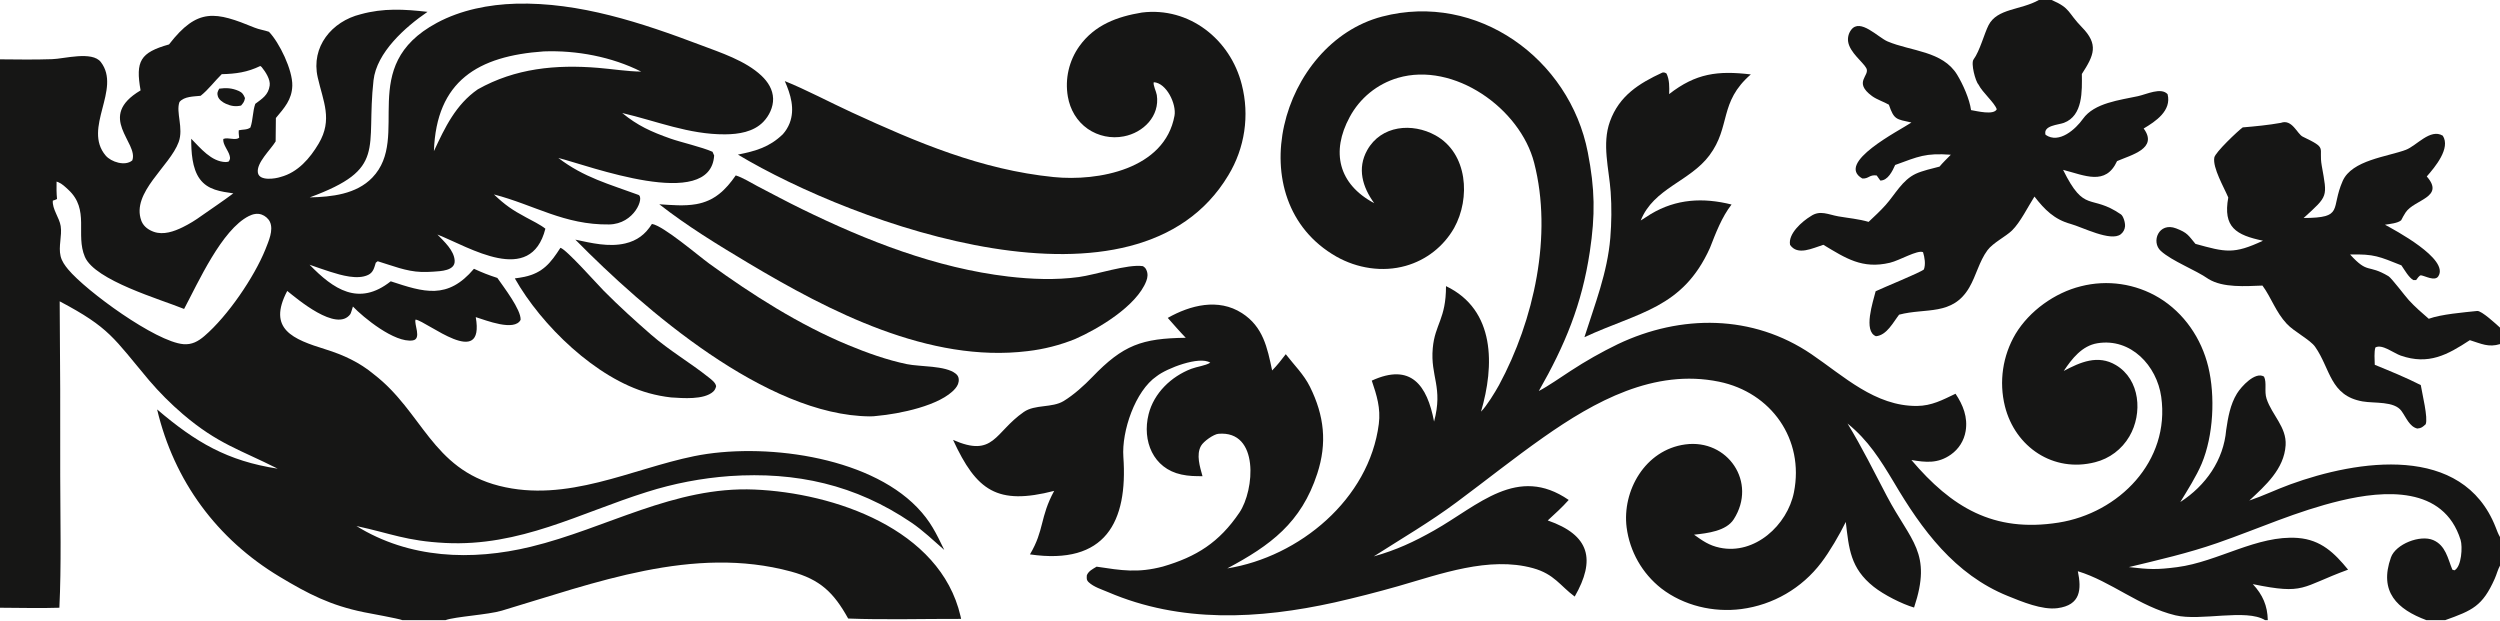
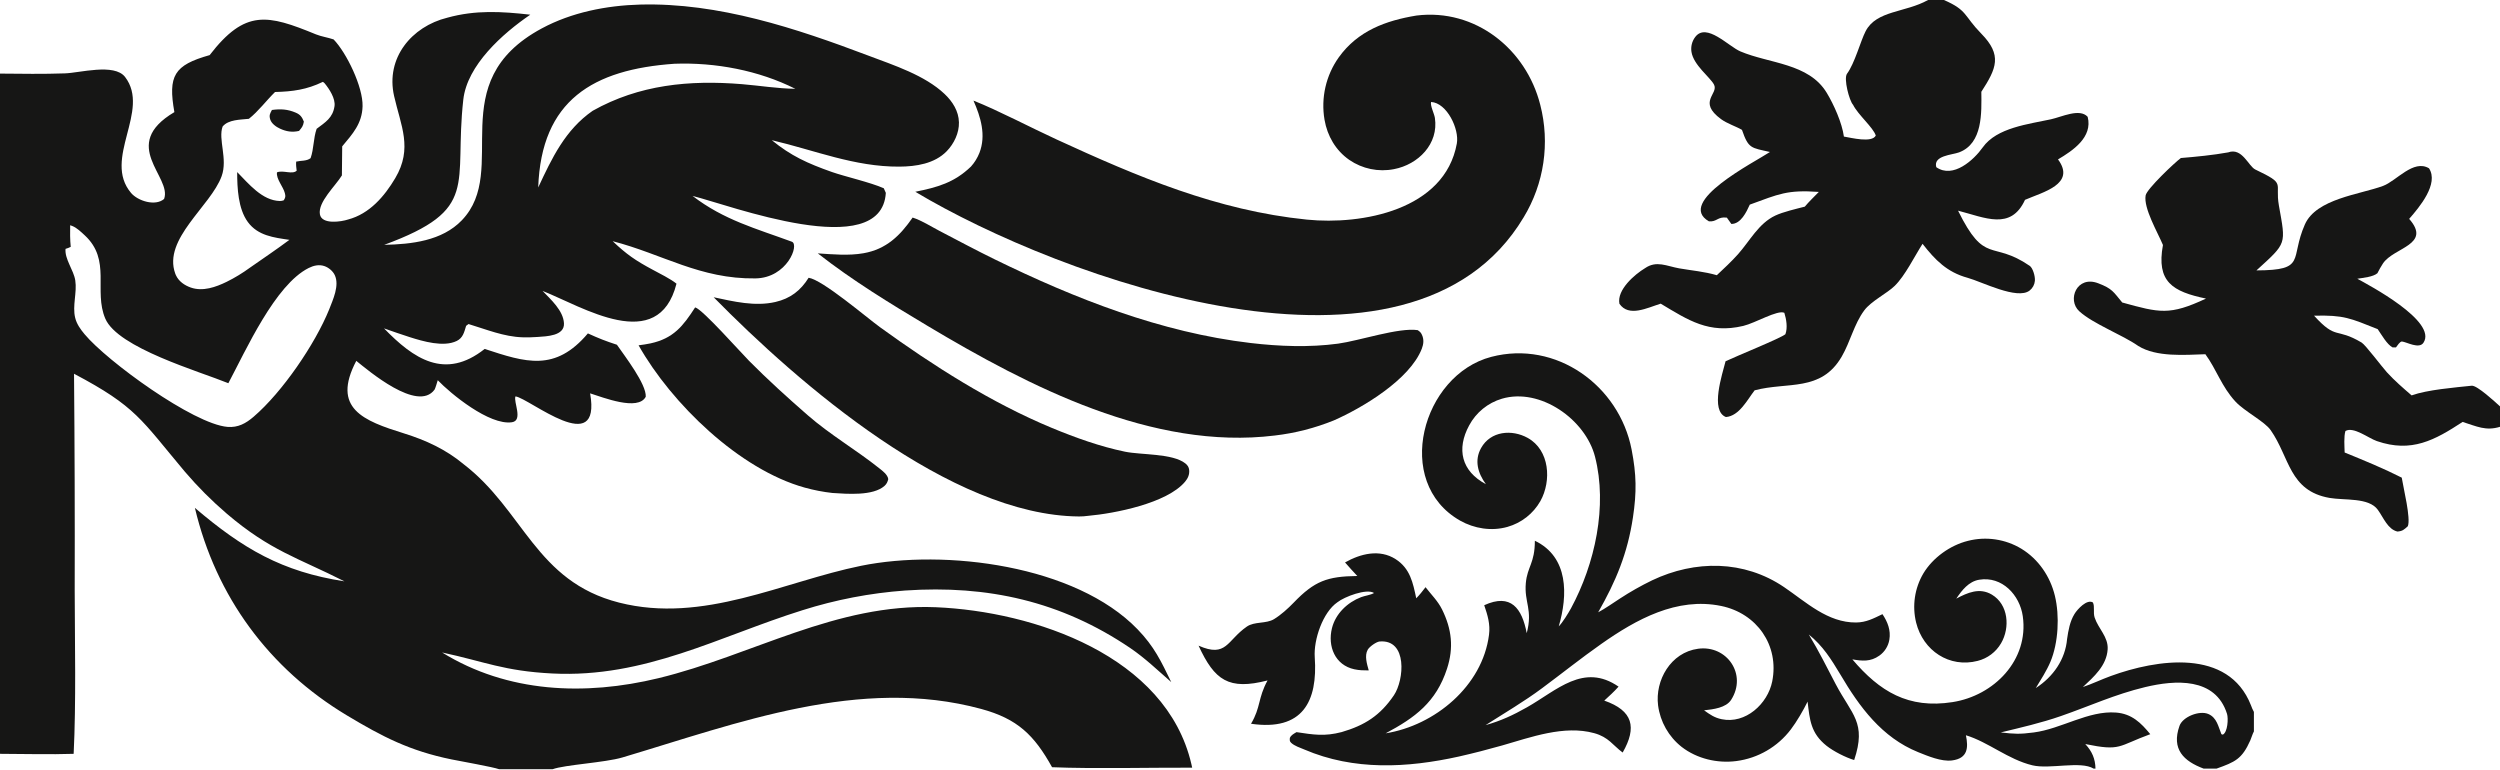
- <svg xmlns="http://www.w3.org/2000/svg" width="2064" height="512" viewBox="0 0 2064 512">
+ <svg xmlns="http://www.w3.org/2000/svg" width="1664" height="512" viewBox="0 0 1664 512">
  <path fill="#161615" d="M942.793 10.346C981.843 5.498 1015.81 32.544 1025.2 69.8C1031.76 95.23 1027.77 122.231 1014.13 144.675C938.839 270.54 705.213 185.116 609.22 127.65C623.93 124.665 635.136 121.596 646.296 110.843C648.692 108.167 650.593 105.087 651.91 101.746C656.468 90.05 652.754 77.84 647.933 66.955C664.61 73.58 686.255 85.025 703.304 92.841C757.172 117.629 810.118 140.135 869.858 146.175C906.495 149.88 961.618 139.864 969.667 95.536C971.406 85.964 963.107 68.477 952.533 67.873C951.809 70.161 954.64 75.668 955.062 78.466C957.672 95.793 943.993 109.516 927.798 112.591C917.463 114.608 906.751 112.383 898.075 106.417C889.033 100.123 883.461 90.492 881.604 79.715C879.109 65.129 882.54 50.151 891.135 38.105C903.782 20.526 922.307 13.725 942.793 10.346Z" />
  <path fill="#161615" d="M607.446 144.815C613.478 146.728 619.706 150.761 625.346 153.699C637.552 160.057 649.707 166.568 662.069 172.616C715.637 198.821 772.82 221.296 832.451 228.311C851.53 230.556 871.562 231.322 890.649 228.731C904.624 226.833 931.119 217.849 943.63 219.746C945.131 220.813 945.68 221.187 946.469 222.91C947.865 225.96 947.543 229.034 946.362 232.089C938.432 252.612 906.855 271.473 887.752 279.84C875.155 284.947 861.925 288.328 848.423 289.893C767.222 299.842 684.907 257.234 617.377 216.901C592.389 201.977 567.265 186.612 544.316 168.641C554.306 169.29 564.854 170.3 574.789 168.548C589.903 165.882 599.052 156.892 607.446 144.815Z" />
  <path fill="#161615" d="M538.232 184.879C547.594 186.296 576.623 211.183 585.624 217.707C620.914 243.287 659.794 268.104 700.193 284.851C715.762 291.305 732.232 297.211 748.757 300.637C759.625 302.891 780.472 301.674 788.989 308.464C790.431 309.613 791.317 310.939 791.51 312.787C791.829 315.84 790.665 318.382 788.755 320.657C776.687 335.022 741.797 341.794 724.153 343.349C722.192 343.626 720.215 343.763 718.235 343.759C632.729 343.155 531.666 255.453 475.008 197.847C488.348 200.68 502.508 204.153 516.118 200.997C526.057 198.693 532.887 193.429 538.232 184.879Z" />
-   <path fill="#161615" d="M1372.49 59.908C1374.18 59.679 1374.45 59.906 1375.87 60.699C1378.41 66.031 1378.24 71.913 1378.04 77.684C1400.16 60.447 1418.24 58.212 1445.48 61.439C1418.9 84.468 1429.18 104.381 1411.24 128.342C1395.06 149.958 1365.26 155.327 1354.58 182.041C1357.31 180.211 1360.08 178.44 1362.89 176.73C1383.94 164.122 1406.13 163.005 1429.57 168.852C1421.51 179.182 1416.48 192.54 1411.75 204.635C1389.18 254.669 1353.02 257.538 1308.1 278.384C1316.72 251.138 1327.06 225.284 1329.47 196.406C1330.49 184.082 1330.65 170.816 1329.77 158.481C1328.41 139.348 1322.42 118.91 1329.19 100.227C1336.86 79.088 1353.01 68.922 1372.49 59.908Z" />
  <path fill="#161615" d="M462.684 204.601C467.387 205.618 493.03 234.584 498.557 240.158C510.986 252.693 524.28 264.748 537.582 276.339C552.598 289.425 569.723 299.327 585.187 311.646C587.365 313.38 590.891 315.974 591.227 318.929C590.769 320.719 590.179 322.102 588.78 323.36C581.117 330.254 563.653 328.725 554.054 328.125C547.847 327.428 541.706 326.241 535.687 324.574C492.174 312.526 446.981 268.699 425.041 229.84C427.697 229.492 430.376 229.121 432.997 228.554C448.245 225.254 454.666 217.031 462.684 204.601Z" />
  <path fill="#161615" d="M255.719 162.969C273.755 162.581 294.168 160.406 307.407 146.619C339.767 112.919 293.697 54.928 360.641 18.888C380.438 8.23 403.713 3.643 426.032 3.045C478.284 1.646 529.899 18.844 578.137 37.078C594.879 43.407 615.511 50.064 628.691 62.526C634.02 67.566 638.09 73.922 638.272 81.438C638.442 88.482 634.995 95.644 630.148 100.634C622.036 108.984 609.742 110.841 598.601 110.912C568.774 111.104 542.121 99.938 513.7 93.302C526.44 103.734 537.443 108.735 553.69 114.472C562.035 117.419 579.437 121.382 588.251 125.312C588.771 126.491 589.223 127.514 589.606 128.381C586.709 175.06 485.23 136.406 460.954 130.404C481.968 146.525 503.244 152.102 527.071 160.891C532.223 162.792 523.933 185.027 502.793 185.308C465.941 185.797 441.275 169.231 407.794 160.528C416.978 169.265 422.991 173.406 434.338 179.478C438.831 181.883 446.497 185.718 450.269 188.814C438.196 236.381 387.736 204.15 361.132 193.63C366.637 199.395 374.91 206.683 375.378 215.195C375.843 223.639 363.662 223.85 357.891 224.275C354.563 224.52 351.187 224.61 347.835 224.51C335.361 224.136 323.632 219.237 311.833 215.679C311.212 216.151 310.684 216.552 310.251 216.882C308.955 221.115 308.169 224.915 303.981 226.95C295.182 231.224 281.52 227.182 272.764 224.412C267.012 222.544 261.287 220.594 255.592 218.56C275.264 238.815 296.142 253.196 322.6 232.25C349.936 241.227 369.467 247.72 391.302 221.912C398.539 225.211 403.061 227.005 410.619 229.461C415.814 236.988 430.349 255.795 429.811 264.075C424.709 273.845 401.265 264.452 392.781 261.815C400.463 305.622 352.545 265.188 343.109 263.832C341.554 267.223 348.386 279.883 340.776 281.04C325.764 283.321 299.774 261.889 291.372 253.068C291.058 254.147 289.706 258.69 289.253 259.314C278.005 274.792 244.869 246.353 237.143 240.194C220.502 271.861 241.919 280.069 268.872 288.455C283.461 292.993 296.848 299.172 308.587 308.979C348.707 339.76 356.527 386.958 412.056 401.086C468.195 415.369 521.153 387.167 573.142 376.592C628.922 365.246 715.869 376.122 757.163 418.865C768.272 430.364 772.753 439.979 779.582 454.018C770.714 446.269 762.022 437.927 752.315 431.35C706.275 400.159 657.23 389.322 602.465 393.047C579.229 394.734 556.271 399.143 534.062 406.182C478.447 423.597 429.42 451.397 367.606 448.274C335.374 446.645 322.742 440.403 294.273 434.292C337.875 461.246 389.386 463.25 438.255 451.4C500.649 436.27 556.651 401.355 622.96 404.172C688.3 406.949 776.208 436.496 792.976 508.554C793.161 509.353 793.338 510.154 793.506 510.957C764.372 510.862 728.782 511.804 700.255 510.658C688.324 489.203 677.223 478.419 653.059 471.864C572.353 449.969 490.958 481.321 414.304 504.152C402.72 507.602 376.014 509.007 367.745 512L332.26 512C328.395 510.548 306.134 506.603 300.529 505.458C272.742 499.786 254.645 490.411 230.91 476.174C179.117 445.107 143.697 397.079 129.717 338.033C161.542 365.149 187.69 380.543 229.259 386.936C198.369 371.264 179.967 366.677 150.904 341.864C140.921 333.312 131.62 323.995 123.085 313.997C93.659 278.992 90.766 270.699 49.273 248.767C49.696 296.889 49.845 345.014 49.721 393.138C49.794 428.08 50.7 467.259 49.022 501.745C33.685 502.285 15.549 501.781 0 501.744L0 48.985C14.386 49.115 28.646 49.353 43.08 48.839C52.766 48.614 76.082 41.882 83.253 51.241C100.439 73.672 68.057 105.737 87.23 128.428C91.718 133.741 103.348 137.473 109.213 132.429C114.741 117.749 79.026 96.547 116.067 74.631C111.786 50.448 115.731 43.403 139.539 36.685C163.216 6.027 177.987 9.611 210.294 22.871C213.808 24.314 218.441 24.989 222.046 26.244C230.601 35.063 241.68 57.831 241.325 70.763C241.009 82.291 234.666 89.155 227.767 97.412L227.568 116.76C223.294 123.778 211.493 134.51 212.927 142.659C214.157 149.645 227.244 147.597 231.67 146.102C245.985 142.328 255.952 130.605 263.072 118.589C274.858 98.698 266.812 83.778 262.302 63.879C256.582 38.641 273.926 17.659 297.73 11.78C316.579 6.57 333.732 7.611 352.966 9.775C334.409 22.433 310.929 43.401 308.368 66.338C301.985 123.497 319.87 139.316 255.719 162.969ZM219.09 205.967C221.609 199.448 226.068 190.032 222.829 183.124C221.564 180.428 218.812 178.136 216.037 177.151C212.44 175.873 208.764 176.717 205.458 178.376C183.095 189.595 163.706 233.084 151.99 255.068C132.577 247.132 78.404 231.56 70.078 212.055C62.131 193.439 74.299 173.132 56.368 156.6C53.984 154.402 51.185 151.651 48.161 150.435C47.678 150.241 47.2 150.066 46.701 149.917C46.622 154.751 46.586 159.488 47.082 164.308C45.931 164.902 44.854 165.29 43.616 165.646C42.993 172.532 49.051 179.767 50.107 186.656C51.348 194.755 48.081 203.456 50.029 211.5C51.044 215.695 53.562 219.171 56.284 222.441C71.216 240.374 128.628 282.243 151.438 284.141C158.403 284.721 163.621 281.837 168.811 277.386C187.984 260.938 209.779 228.961 219.09 205.967ZM448.922 42.434C394.718 46.227 360.255 66.692 358.234 124.784C367.325 105.294 376.208 86.405 394.475 73.747C425.431 56.339 458.935 53.151 493.852 56.018C505.572 56.981 517.64 58.967 529.36 59.11C505.001 46.842 476.098 41.433 448.922 42.434ZM214.886 54.489C204.208 59.663 194.805 60.955 183.068 61.235C177.234 66.956 171.997 74.065 165.648 79.084C159.998 79.715 152.062 79.498 148.172 84.21C145.052 92.708 151.706 105.753 147.516 117.275C140.252 137.249 108.291 158.988 116.627 182.068C116.762 182.441 116.913 182.809 117.08 183.169C118.99 187.307 122.814 189.924 127.014 191.399C134.96 194.19 143.65 191.109 150.852 187.582C156.236 184.945 161.545 181.684 166.388 178.146C175.121 172.01 184.092 166.041 192.628 159.643C182.28 158.11 171.678 156.914 164.977 147.791C158.471 138.935 157.885 125.196 157.861 114.539C165.486 122.25 174.504 133.525 186.279 133.787C187.201 133.807 188.034 133.619 188.892 133.302C190.021 131.365 190.168 130.795 189.593 128.529C188.491 124.182 183.741 119.166 184.352 114.719C188.403 113.057 194.595 116.373 197.466 113.622C197.186 111.561 196.959 109.643 197.135 107.565C200.517 106.766 203.99 107.354 206.736 105.27C208.961 98.93 208.513 92.193 210.754 85.737C216.58 81.344 221.518 78.473 222.648 70.672C223.381 65.615 219.184 59.244 216.122 55.489C215.782 55.072 215.344 54.764 214.886 54.489Z" />
  <path fill="#161615" d="M180.998 73.194C186.735 72.397 191.493 72.672 196.882 74.996C199.963 76.325 201.038 77.96 202.255 80.965C201.705 84.056 200.983 84.801 199.043 87.145C194.479 88.188 190.637 87.578 186.409 85.643C183.797 84.449 180.702 82.308 179.831 79.419C179.004 76.672 179.749 75.54 180.998 73.194Z" />
-   <path fill="#161615" d="M1134.56 167.757C1124.86 154.482 1120.33 139.061 1128.77 123.972C1140.29 103.371 1165.97 101.17 1185.09 111.733C1211.88 126.532 1214.13 163.748 1200.55 188.159C1191.88 203.45 1177.52 214.701 1160.6 219.471C1141.34 224.922 1120.47 221.528 1103.33 211.852C1021.8 165.406 1057.28 35.566 1141.13 13.675C1219.49 -6.782 1295.88 48.361 1310.9 125.828C1316.79 156.177 1317.13 177.277 1312.54 207.879C1306.03 251.339 1292.05 284.996 1270.44 322.825C1278.18 318.806 1289.06 311.159 1296.66 306.243C1309.18 298.049 1322.22 290.664 1335.69 284.135C1387.71 259.392 1446.99 259.448 1495.53 292.418C1522.21 310.537 1548.1 335.397 1582.57 335.154C1594.79 335.067 1603.78 330.181 1614.48 325.069C1620.73 334.365 1624.75 344.544 1622.83 355.923C1621.54 363.74 1617.17 370.712 1610.69 375.274C1599.92 382.885 1589.95 381.765 1578.06 379.784C1611.13 418.691 1645.74 439.889 1699.35 431.493C1749.4 423.654 1791.81 380.761 1784.31 327.605C1780.68 301.936 1759.28 278.829 1731.59 283.386C1718.86 285.482 1710.59 296.139 1703.82 306.27C1717.46 299.018 1732 292.564 1746.87 301.408C1766.97 313.358 1769.11 341.37 1758.01 360.301C1751.83 370.931 1741.62 378.615 1729.7 381.608C1695.46 390.429 1663.75 369.295 1655.25 335.363C1650.24 315.082 1653.4 293.648 1664.04 275.672C1675.47 256.716 1696.41 241.685 1717.92 236.357C1739.86 230.747 1763.14 234.171 1782.54 245.863C1803.22 258.426 1817.49 279.402 1823.15 302.807C1829.01 327.024 1827.43 359.697 1817.71 382.814C1813.35 393.181 1805.98 404.759 1800.04 414.491C1821.22 400.819 1835.79 379.759 1837.93 355.02C1839.45 344.682 1841.29 333.953 1846.83 324.928C1850.4 319.098 1861.96 306.472 1869.17 310.927C1871.65 316.012 1869.22 322.983 1871.29 329.251C1875.74 342.69 1887.93 352.647 1887.01 367.592C1885.78 387.314 1870.24 400.918 1857.03 413.251C1868.23 409.472 1879.36 404.093 1890.81 399.92C1946.34 379.672 2033.13 365.915 2060.39 435.239C2061.56 438.212 2062.37 440.616 2064 443.387L2064 466.938C2061.99 470.707 2061.38 473.89 2059.64 477.811C2049.56 500.465 2041.25 503.935 2018.72 512L2003.25 512C1979.11 503.016 1963.87 488.576 1973.96 460.212C1977.88 449.169 1998.13 441.249 2008.91 445.915C2019.19 450.368 2020.87 461.076 2024.66 470.306L2026.38 470.874C2032.31 467.926 2033.19 451.231 2031.47 445.743C2017.42 401.013 1968.36 404.721 1932.43 413.324C1895.93 422.062 1865.32 436.252 1830.46 448.375C1806.51 456.705 1781.8 462.349 1757.61 468.196C1774.57 470.131 1780.41 470.456 1797.52 468.227C1831.03 463.86 1863.66 441.594 1897.09 444.141C1916.23 445.6 1927.38 456.619 1938.58 470.304C1899.13 484.743 1903.4 491.172 1859.92 482.252C1868.08 491.006 1872.05 500.067 1872.29 512L1870.07 512C1854.48 502.31 1816.86 513.044 1795.95 507.994C1766.45 500.865 1742.65 479.832 1715.47 471.613C1718.56 486.564 1717.89 499.586 1698.63 502.099C1685.94 503.754 1669.28 496.755 1657.61 492.035C1613.77 474.302 1586.64 437.325 1563.49 398.011C1552.29 379.388 1542.47 363.554 1525.33 349.669C1537.6 369.869 1546.99 389.031 1557.79 409.569C1577.55 447.178 1595.45 456.077 1580.25 501.59C1570.22 498.661 1555.23 491.029 1546.92 484.432C1527.58 469.081 1526.49 452.934 1523.88 430.914C1518.83 441.267 1510.45 455.629 1503.67 464.465C1487.69 485.602 1463.88 499.429 1437.61 502.84C1414.59 505.828 1389.99 500.025 1371.52 485.753C1355.78 473.365 1345.52 455.306 1342.94 435.445C1339.13 405.318 1358.08 371.399 1391.39 366.915C1426.3 362.215 1451.02 398.098 1431.36 428.738C1425.14 438.436 1409.74 440.243 1398.6 441.436C1405.66 446.485 1411.09 450.356 1419.81 452.169C1448.73 458.32 1475.66 433.583 1481.07 406.455C1489.77 362.788 1462.45 323.991 1419.2 315.125C1365.7 304.156 1316.57 331.328 1274.24 361.076C1249.56 378.427 1226.9 396.593 1202.75 414.516C1180.86 430.855 1157.23 444.618 1134.18 459.36C1152.7 454.16 1167.33 447.374 1184.15 437.856C1220.54 417.258 1252.76 383.583 1295.12 412.762C1289.61 418.959 1283.9 424.082 1277.82 429.679C1312.68 441.801 1317.52 462.08 1300.08 492.522C1288.14 483.725 1283.24 473.92 1265.65 469.072C1229.26 459.041 1188.85 474.054 1154.34 483.933C1136.96 488.881 1119.45 493.363 1101.83 497.373C1039.27 511.215 974.875 514.595 914.837 488.857C909.615 486.618 903.056 484.663 898.835 480.699C896.829 478.815 897.172 477.279 897.304 474.888C898.789 471.368 902.075 469.852 905.355 467.845C926.141 470.972 939.327 473.187 960.061 467.758C987.811 459.641 1006.56 447.872 1023.27 423.178C1035.68 404.846 1039.99 355.206 1005.91 358.144C1002.06 358.476 993.706 364.272 991.543 368.125C987.439 375.435 990.648 385.432 992.79 393.149C986.407 393.11 981.665 393.121 975.357 391.765C951.988 386.742 942.812 363.927 948.281 342.006C952.644 324.513 966.973 310.797 983.604 304.462C988.35 302.655 995.044 301.96 999.209 299.455C990.336 293.611 963.13 304.094 954.924 310.636C937.167 322.753 925.964 356.06 927.45 377.187C931.224 430.844 912.748 466.808 850.336 457.697C862.333 437.494 858.42 427.168 870.322 405.276C823.313 417.351 806.243 405.26 786.843 363.175C820.806 378.153 821.016 356.917 845.263 340.112C854.513 333.701 868.577 336.919 878.155 331.092C886.445 326.048 895.169 318.183 901.833 311.249C927.234 284.819 942.704 279.329 978.953 278.871C973.885 273.639 968.949 267.928 964.104 262.459C982.651 251.974 1005.81 245.945 1025.38 258.526C1042.9 269.79 1046.3 287.098 1050.28 305.851C1054.85 301.14 1057.55 297.626 1061.53 292.423C1068.43 301.387 1076.43 309.093 1081.5 319.325C1093.36 343.262 1095.77 365.756 1087.53 391.038C1074.3 431.668 1048.78 450.335 1013.23 469.281C1072.7 459.741 1130.44 412.107 1138.35 350.003C1140 337.098 1136.65 326.329 1132.54 314.248C1164.87 299.407 1178.26 318.006 1183.97 348.059C1191.59 319.481 1180.77 311.017 1182.89 287.426C1184.68 267.519 1193.85 263.462 1193.82 236.224C1234.83 255.874 1233.82 302.152 1222.73 339.838C1227.29 335.395 1234.4 323.707 1237.56 317.977C1266.55 264.283 1281.97 194.148 1266.6 134.411C1255.03 89.458 1200.38 50.699 1154.03 64.308C1136.98 69.337 1122.66 81.001 1114.28 96.683C1098.79 125.258 1104.9 151.979 1134.56 167.757Z" />
-   <path fill="#161615" d="M1683.31 0L1693.85 0C1709.68 6.834 1707.01 10.43 1718.73 22.381C1732.8 36.72 1728.88 45.492 1718.78 61.089C1718.92 75.007 1719.81 95.471 1703.94 101.424C1699.3 103.165 1686.62 103.5 1688.79 111.277C1700 119.138 1713.82 106.426 1719.69 98.125C1729.07 84.876 1750.37 82.639 1765.12 79.397C1772.42 77.791 1784.22 71.885 1789.56 77.759C1793.05 91.398 1779.57 100.309 1769.81 106.095C1781.99 122.596 1759.58 127.896 1747.85 133.009C1738.42 153.543 1721.25 144.835 1703.28 140.223C1721.3 176.799 1725.7 159.621 1751.01 176.971C1752.97 178.313 1754.7 183.741 1754.42 186.925C1754.2 189.469 1752.93 191.807 1750.92 193.381C1742.73 199.818 1719.02 187.474 1709.63 184.904C1695.97 181.167 1688.05 173.071 1679.65 162.283C1674.29 170.643 1668 183.562 1661.11 190.286C1655.93 195.334 1645.42 200.417 1640.82 206.635C1634.03 215.802 1631.6 227.456 1625.83 237.373C1612.02 261.069 1589.87 253.95 1567.89 259.796C1563.03 266.041 1557.71 276.838 1548.79 277.583C1538.11 273.451 1546.38 249.102 1548.53 240.461C1555.13 237.277 1585.51 225.007 1588.36 222.452C1589.95 218.103 1588.99 212.513 1587.66 208.196C1583.1 206.1 1568.36 215.017 1560.33 216.924C1537.45 222.361 1523.8 213.169 1505.36 202.112C1496.37 204.907 1484.11 211.299 1477.88 202.168C1476.09 192.944 1487.93 182.704 1495 178.457C1502.62 173.222 1509.37 177.155 1517.73 178.622C1526.09 180.088 1534.36 180.739 1542.72 183.181C1547.4 178.78 1552.59 173.963 1556.81 169.224C1564.7 160.371 1570.5 148.709 1581.66 143.473C1586.86 141.035 1595.53 139.02 1601.28 137.545C1603.69 134.588 1607.85 130.574 1610.61 127.738C1589.47 126.233 1584.01 129.161 1564.66 136.196C1562.44 141.142 1558.66 149.117 1552.38 149.056L1549.4 144.86C1543.2 144.02 1542.78 147.846 1537.45 147.316C1515.2 134.519 1567.82 107.983 1578.08 101.163C1565.53 98.301 1563.79 99.057 1559.46 86.444C1555.79 84.252 1549.56 82.257 1545.56 79.319C1529.61 67.606 1544.21 62.543 1540.81 56.237C1538.16 51.302 1527.22 43.358 1525.84 34.524C1525.29 31.016 1526.2 27.437 1528.35 24.611C1535.78 14.784 1550.46 30.845 1558.4 34.216C1577.7 42.407 1603.88 41.999 1615.85 61.746C1620.62 69.616 1626.07 81.812 1627.3 90.903C1632.26 91.724 1645.98 95.258 1648.52 90.219C1646.85 84.879 1636.76 76.479 1633.39 69.737C1630.91 67.137 1626.99 52.293 1629.38 49.07C1634.52 42.134 1638.31 27.487 1641.75 20.801C1648.94 6.812 1668.24 8.485 1683.31 0Z" />
-   <path fill="#161615" d="M1839.66 163.068C1836.11 154.594 1826.66 138.562 1828.13 130.087C1828.87 125.778 1847.53 108.158 1851.59 105.175C1861.53 104.372 1873.14 103.226 1883.08 101.426C1892.38 98.005 1896.55 110.63 1901.13 112.827C1922.1 122.867 1914.03 120.919 1916.84 136.827C1921.46 163.02 1922.34 161.338 1901.89 179.981C1935.64 179.839 1923.89 172.601 1934.12 149.414C1941.71 132.207 1970.87 129.448 1986.21 123.724C1995.14 120.39 2006.4 105.813 2016.75 112.023C2023.46 122.322 2010.34 137.933 2003.54 145.686C2018.8 163.048 1993.18 164.607 1986.07 175.401C1984.69 177.507 1983.54 179.609 1982.4 181.857C1979.49 184.341 1973.04 184.871 1969.03 185.532C1976.25 189.519 2022.59 213.88 2013.03 228.164C2010.15 232.466 2001.98 227.696 1998.79 227.308C1997.45 227.145 1995.65 230.077 1994.74 231.232L1992.52 231.252C1988.75 229.252 1985.27 222.935 1982.59 219.072C1964.26 211.807 1960.29 209.63 1940.23 210.119C1955.36 226.728 1954.52 217.68 1971.91 228.021C1974.47 229.546 1985.49 244.268 1988.73 247.805C1994.05 253.599 1999.12 257.924 2005.17 263.175C2015.66 259.402 2033.86 257.93 2045.18 256.735C2048.71 256.363 2060.96 267.706 2064 270.484L2064 284.083C2054.56 286.981 2048.67 283.843 2039.11 280.834C2020.56 292.972 2005.12 301.549 1982.05 293.591C1976.31 291.614 1966.61 283.773 1961.12 286.869C1959.98 290.577 1960.49 297.095 1960.6 301.186C1973.88 306.632 1985.8 311.449 1998.6 317.919C1999.74 325.037 2004.75 345.13 2002.64 350.262C2000.06 352.545 1999.23 353.509 1995.71 353.802C1989.26 352.23 1986.6 344.782 1982.67 339.314C1976.66 330.971 1960.46 333.156 1950.54 331.411C1923.58 326.671 1924.08 304.452 1911.36 286.306C1907.29 280.494 1894.05 273.875 1887.97 267.346C1878.73 257.432 1875.38 246.028 1867.9 235.77C1854.17 236.223 1835.36 237.815 1823.25 230.288C1812.55 222.779 1793.29 215.654 1783.96 207.165C1775.69 199.632 1782.33 183.062 1796.6 188.552C1806.04 192.179 1806.61 194.21 1812.56 201.344C1837.48 208.214 1844.08 210.082 1868.31 198.73C1846.06 194.063 1835.16 187.637 1839.66 163.068Z" />
+   <path fill="#161615" d="M1134.56 167.757C1124.86 154.482 1120.33 139.061 1128.77 123.972C1140.29 103.371 1165.97 101.17 1185.09 111.733C1211.88 126.532 1214.13 163.748 1200.55 188.159C1191.88 203.45 1177.52 214.701 1160.6 219.471C1141.34 224.922 1120.47 221.528 1103.33 211.852C1021.8 165.406 1057.28 35.566 1141.13 13.675C1219.49 -6.782 1295.88 48.361 1310.9 125.828C1316.79 156.177 1317.13 177.277 1312.54 207.879C1306.03 251.339 1292.05 284.996 1270.44 322.825C1278.18 318.806 1289.06 311.159 1296.66 306.243C1309.18 298.049 1322.22 290.664 1335.69 284.135C1387.71 259.392 1446.99 259.448 1495.53 292.418C1522.21 310.537 1548.1 335.397 1582.57 335.154C1594.79 335.067 1603.78 330.181 1614.48 325.069C1620.73 334.365 1624.75 344.544 1622.83 355.923C1621.54 363.74 1617.17 370.712 1610.69 375.274C1599.92 382.885 1589.95 381.765 1578.06 379.784C1611.13 418.691 1645.74 439.889 1699.35 431.493C1749.4 423.654 1791.81 380.761 1784.31 327.605C1780.68 301.936 1759.28 278.829 1731.59 283.386C1718.86 285.482 1710.59 296.139 1703.82 306.27C1717.46 299.018 1732 292.564 1746.87 301.408C1766.97 313.358 1769.11 341.37 1758.01 360.301C1751.83 370.931 1741.62 378.615 1729.7 381.608C1695.46 390.429 1663.75 369.295 1655.25 335.363C1650.24 315.082 1653.4 293.648 1664.04 275.672C1675.47 256.716 1696.41 241.685 1717.92 236.357C1739.86 230.747 1763.14 234.171 1782.54 245.863C1803.22 258.426 1817.49 279.402 1823.15 302.807C1829.01 327.024 1827.43 359.697 1817.71 382.814C1813.35 393.181 1805.98 404.759 1800.04 414.491C1821.22 400.819 1835.79 379.759 1837.93 355.02C1839.45 344.682 1841.29 333.953 1846.83 324.928C1850.4 319.098 1861.96 306.472 1869.17 310.927C1871.65 316.012 1869.22 322.983 1871.29 329.251C1875.74 342.69 1887.93 352.647 1887.01 367.592C1885.78 387.314 1870.24 400.918 1857.03 413.251C1868.23 409.472 1879.36 404.093 1890.81 399.92C1946.34 379.672 2033.13 365.915 2060.39 435.239C2061.56 438.212 2062.37 440.616 2064 443.387L2064 466.938C2061.99 470.707 2061.38 473.89 2059.64 477.811C2049.56 500.465 2041.25 503.935 2018.72 512L2003.25 512C1979.11 503.016 1963.87 488.576 1973.96 460.212C1977.88 449.169 1998.13 441.249 2008.91 445.915C2019.19 450.368 2020.87 461.076 2024.66 470.306L2026.38 470.874C2032.31 467.926 2033.19 451.231 2031.47 445.743C2017.42 401.013 1968.36 404.721 1932.43 413.324C1895.93 422.062 1865.32 436.252 1830.46 448.375C1806.51 456.705 1781.8 462.349 1757.61 468.196C1774.57 470.131 1780.41 470.456 1797.52 468.227C1831.03 463.86 1863.66 441.594 1897.09 444.141C1916.23 445.6 1927.38 456.619 1938.58 470.304C1899.13 484.743 1903.4 491.172 1859.92 482.252C1868.08 491.006 1872.05 500.067 1872.29 512L1870.07 512C1854.48 502.31 1816.86 513.044 1795.95 507.994C1766.45 500.865 1742.65 479.832 1715.47 471.613C1718.56 486.564 1717.89 499.586 1698.63 502.099C1685.94 503.754 1669.28 496.755 1657.61 492.035C1613.77 474.302 1586.64 437.325 1563.49 398.011C1552.29 379.388 1542.47 363.554 1525.33 349.669C1537.6 369.869 1546.99 389.031 1557.79 409.569C1577.55 447.178 1595.45 456.077 1580.25 501.59C1570.22 498.661 1555.23 491.029 1546.92 484.432C1527.58 469.081 1526.49 452.934 1523.88 430.914C1518.83 441.267 1510.45 455.629 1503.67 464.465C1487.69 485.602 1463.88 499.429 1437.61 502.84C1414.59 505.828 1389.99 500.025 1371.52 485.753C1355.78 473.365 1345.52 455.306 1342.94 435.445C1339.13 405.318 1358.08 371.399 1391.39 366.915C1426.3 362.215 1451.02 398.098 1431.36 428.738C1425.14 438.436 1409.74 440.243 1398.6 441.436C1405.66 446.485 1411.09 450.356 1419.81 452.169C1448.73 458.32 1475.66 433.583 1481.07 406.455C1489.77 362.788 1462.45 323.991 1419.2 315.125C1365.7 304.156 1316.57 331.328 1274.24 361.076C1249.56 378.427 1226.9 396.593 1202.75 414.516C1180.86 430.855 1157.23 444.618 1134.18 459.36C1152.7 454.16 1167.33 447.374 1184.15 437.856C1220.54 417.258 1252.76 383.583 1295.12 412.762C1289.61 418.959 1283.9 424.082 1277.82 429.679C1312.68 441.801 1317.52 462.08 1300.08 492.522C1288.14 483.725 1283.24 473.92 1265.65 469.072C1229.26 459.041 1188.85 474.054 1154.34 483.933C1136.96 488.881 1119.45 493.363 1101.83 497.373C1039.27 511.215 974.875 514.595 914.837 488.857C909.615 486.618 903.056 484.663 898.835 480.699C896.829 478.815 897.172 477.279 897.304 474.888C898.789 471.368 902.075 469.852 905.355 467.845C926.141 470.972 939.327 473.187 960.061 467.758C987.811 459.641 1006.56 447.872 1023.27 423.178C1035.68 404.846 1039.99 355.206 1005.91 358.144C1002.06 358.476 993.706 364.272 991.543 368.125C987.439 375.435 990.648 385.432 992.79 393.149C986.407 393.11 981.665 393.121 975.357 391.765C951.988 386.742 942.812 363.927 948.281 342.006C952.644 324.513 966.973 310.797 983.604 304.462C988.35 302.655 995.044 301.96 999.209 299.455C990.336 293.611 963.13 304.094 954.924 310.636C937.167 322.753 925.964 356.06 927.45 377.187C931.224 430.844 912.748 466.808 850.336 457.697C862.333 437.494 858.42 427.168 870.322 405.276C823.313 417.351 806.243 405.26 786.843 363.175C820.806 378.153 821.016 356.917 845.263 340.112C854.513 333.701 868.577 336.919 878.155 331.092C886.445 326.048 895.169 318.183 901.833 311.249C927.234 284.819 942.704 279.329 978.953 278.871C973.885 273.639 968.949 267.928 964.104 262.459C982.651 251.974 1005.81 245.945 1025.38 258.526C1042.9 269.79 1046.3 287.098 1050.28 305.851C1054.85 301.14 1057.55 297.626 1061.53 292.423C1068.43 301.387 1076.43 309.093 1081.5 319.325C1093.36 343.262 1095.77 365.756 1087.53 391.038C1074.3 431.668 1048.78 450.335 1013.23 469.281C1072.7 459.741 1130.44 412.107 1138.35 350.003C1140 337.098 1136.65 326.329 1132.54 314.248C1164.87 299.407 1178.26 318.006 1183.97 348.059C1191.59 319.481 1180.77 311.017 1182.89 287.426C1184.68 267.519 1193.85 263.462 1193.82 236.224C1234.83 255.874 1233.82 302.152 1222.73 339.838C1227.29 335.395 1234.4 323.707 1237.56 317.977C1266.55 264.283 1281.97 194.148 1266.6 134.411C1255.03 89.458 1200.38 50.699 1154.03 64.308C1136.98 69.337 1122.66 81.001 1114.28 96.683C1098.79 125.258 1104.9 151.979 1134.56 167.757Z" transform="translate(365 230) scale(0.55)" />
+   <path fill="#161615" d="M1683.31 0L1693.85 0C1709.68 6.834 1707.01 10.43 1718.73 22.381C1732.8 36.72 1728.88 45.492 1718.78 61.089C1718.92 75.007 1719.81 95.471 1703.94 101.424C1699.3 103.165 1686.62 103.5 1688.79 111.277C1700 119.138 1713.82 106.426 1719.69 98.125C1729.07 84.876 1750.37 82.639 1765.12 79.397C1772.42 77.791 1784.22 71.885 1789.56 77.759C1793.05 91.398 1779.57 100.309 1769.81 106.095C1781.99 122.596 1759.58 127.896 1747.85 133.009C1738.42 153.543 1721.25 144.835 1703.28 140.223C1721.3 176.799 1725.7 159.621 1751.01 176.971C1752.97 178.313 1754.7 183.741 1754.42 186.925C1754.2 189.469 1752.93 191.807 1750.92 193.381C1742.73 199.818 1719.02 187.474 1709.63 184.904C1695.97 181.167 1688.05 173.071 1679.65 162.283C1674.29 170.643 1668 183.562 1661.11 190.286C1655.93 195.334 1645.42 200.417 1640.82 206.635C1634.03 215.802 1631.6 227.456 1625.83 237.373C1612.02 261.069 1589.87 253.95 1567.89 259.796C1563.03 266.041 1557.71 276.838 1548.79 277.583C1538.11 273.451 1546.38 249.102 1548.53 240.461C1555.13 237.277 1585.51 225.007 1588.36 222.452C1589.95 218.103 1588.99 212.513 1587.66 208.196C1583.1 206.1 1568.36 215.017 1560.33 216.924C1537.45 222.361 1523.8 213.169 1505.36 202.112C1496.37 204.907 1484.11 211.299 1477.88 202.168C1476.09 192.944 1487.93 182.704 1495 178.457C1502.62 173.222 1509.37 177.155 1517.73 178.622C1526.09 180.088 1534.36 180.739 1542.72 183.181C1547.4 178.78 1552.59 173.963 1556.81 169.224C1564.7 160.371 1570.5 148.709 1581.66 143.473C1586.86 141.035 1595.53 139.02 1601.28 137.545C1603.69 134.588 1607.85 130.574 1610.61 127.738C1589.47 126.233 1584.01 129.161 1564.66 136.196C1562.44 141.142 1558.66 149.117 1552.38 149.056L1549.4 144.86C1543.2 144.02 1542.78 147.846 1537.45 147.316C1515.2 134.519 1567.82 107.983 1578.08 101.163C1565.53 98.301 1563.79 99.057 1559.46 86.444C1555.79 84.252 1549.56 82.257 1545.56 79.319C1529.61 67.606 1544.21 62.543 1540.81 56.237C1538.16 51.302 1527.22 43.358 1525.84 34.524C1525.29 31.016 1526.2 27.437 1528.35 24.611C1535.78 14.784 1550.46 30.845 1558.4 34.216C1577.7 42.407 1603.88 41.999 1615.85 61.746C1620.62 69.616 1626.07 81.812 1627.3 90.903C1632.26 91.724 1645.98 95.258 1648.52 90.219C1646.85 84.879 1636.76 76.479 1633.39 69.737C1630.91 67.137 1626.99 52.293 1629.38 49.07C1634.52 42.134 1638.31 27.487 1641.75 20.801C1648.94 6.812 1668.24 8.485 1683.31 0Z" transform="translate(-400 0)" />
+   <path fill="#161615" d="M1839.66 163.068C1836.11 154.594 1826.66 138.562 1828.13 130.087C1828.87 125.778 1847.53 108.158 1851.59 105.175C1861.53 104.372 1873.14 103.226 1883.08 101.426C1892.38 98.005 1896.55 110.63 1901.13 112.827C1922.1 122.867 1914.03 120.919 1916.84 136.827C1921.46 163.02 1922.34 161.338 1901.89 179.981C1935.64 179.839 1923.89 172.601 1934.12 149.414C1941.71 132.207 1970.87 129.448 1986.21 123.724C1995.14 120.39 2006.4 105.813 2016.75 112.023C2023.46 122.322 2010.34 137.933 2003.54 145.686C2018.8 163.048 1993.18 164.607 1986.07 175.401C1984.69 177.507 1983.54 179.609 1982.4 181.857C1979.49 184.341 1973.04 184.871 1969.03 185.532C1976.25 189.519 2022.59 213.88 2013.03 228.164C2010.15 232.466 2001.98 227.696 1998.79 227.308C1997.45 227.145 1995.65 230.077 1994.74 231.232L1992.52 231.252C1988.75 229.252 1985.27 222.935 1982.59 219.072C1964.26 211.807 1960.29 209.63 1940.23 210.119C1955.36 226.728 1954.52 217.68 1971.91 228.021C1974.47 229.546 1985.49 244.268 1988.73 247.805C1994.05 253.599 1999.12 257.924 2005.17 263.175C2015.66 259.402 2033.86 257.93 2045.18 256.735C2048.71 256.363 2060.96 267.706 2064 270.484L2064 284.083C2054.56 286.981 2048.67 283.843 2039.11 280.834C2020.56 292.972 2005.12 301.549 1982.05 293.591C1976.31 291.614 1966.61 283.773 1961.12 286.869C1959.98 290.577 1960.49 297.095 1960.6 301.186C1973.88 306.632 1985.8 311.449 1998.6 317.919C1999.74 325.037 2004.75 345.13 2002.64 350.262C2000.06 352.545 1999.23 353.509 1995.71 353.802C1989.26 352.23 1986.6 344.782 1982.67 339.314C1976.66 330.971 1960.46 333.156 1950.54 331.411C1923.58 326.671 1924.08 304.452 1911.36 286.306C1907.29 280.494 1894.05 273.875 1887.97 267.346C1878.73 257.432 1875.38 246.028 1867.9 235.77C1854.17 236.223 1835.36 237.815 1823.25 230.288C1812.55 222.779 1793.29 215.654 1783.96 207.165C1775.69 199.632 1782.33 183.062 1796.6 188.552C1806.04 192.179 1806.61 194.21 1812.56 201.344C1837.48 208.214 1844.08 210.082 1868.31 198.73C1846.06 194.063 1835.16 187.637 1839.66 163.068Z" transform="translate(-400 0)" />
</svg>
